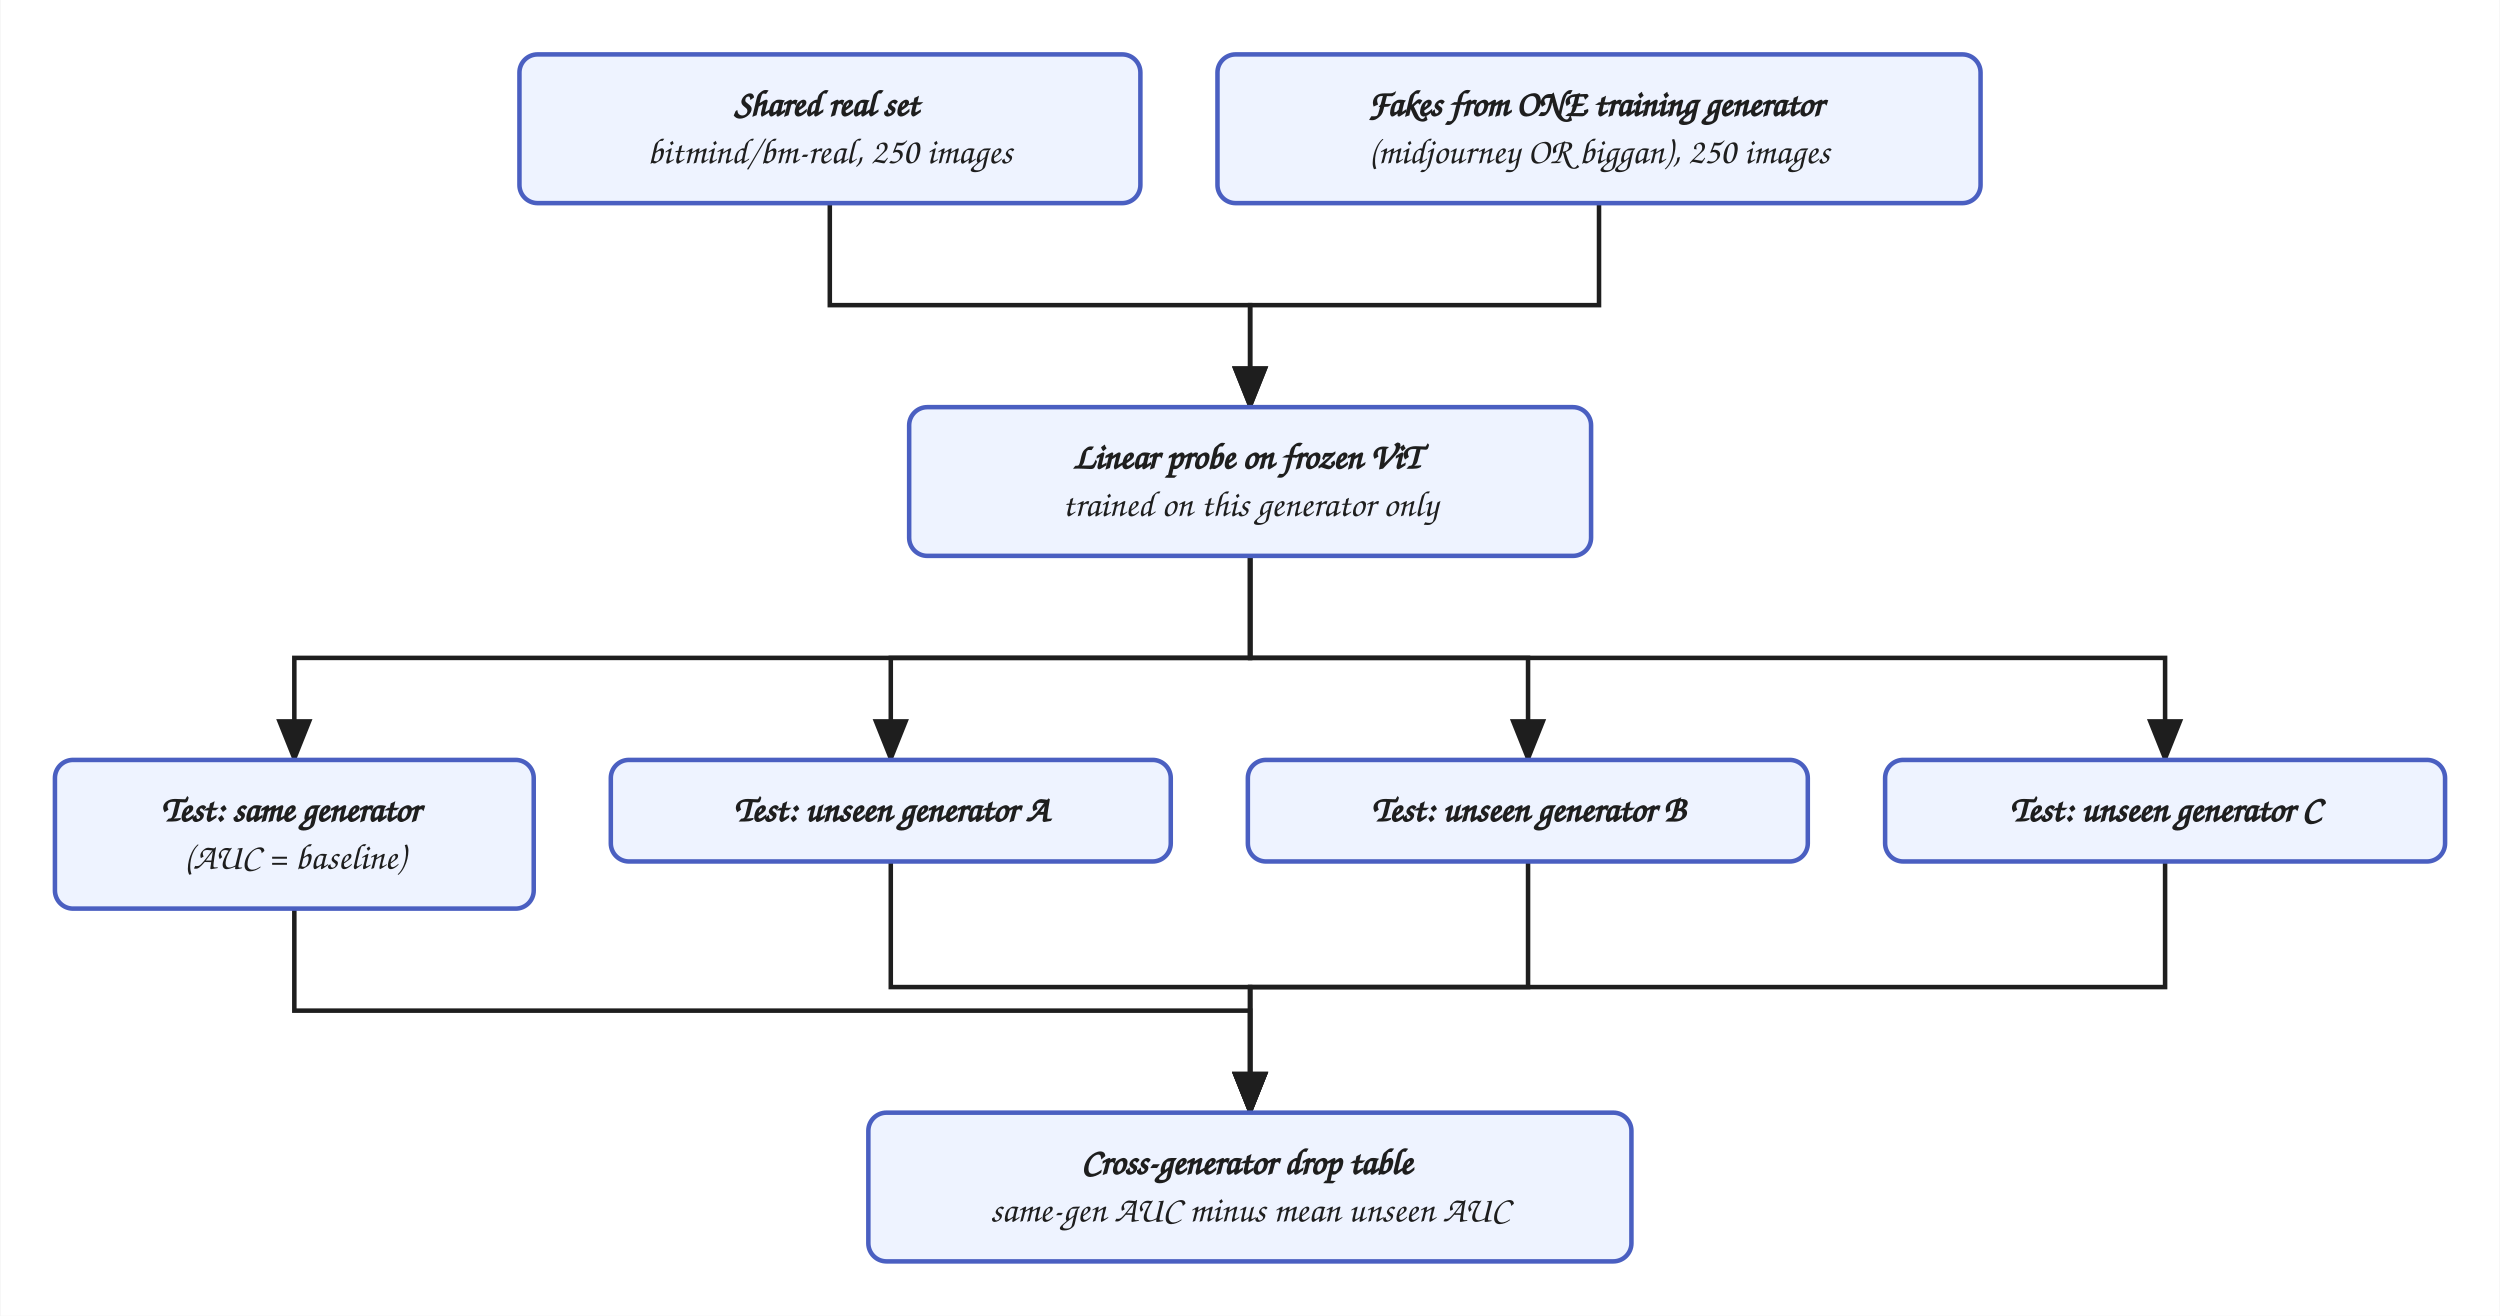
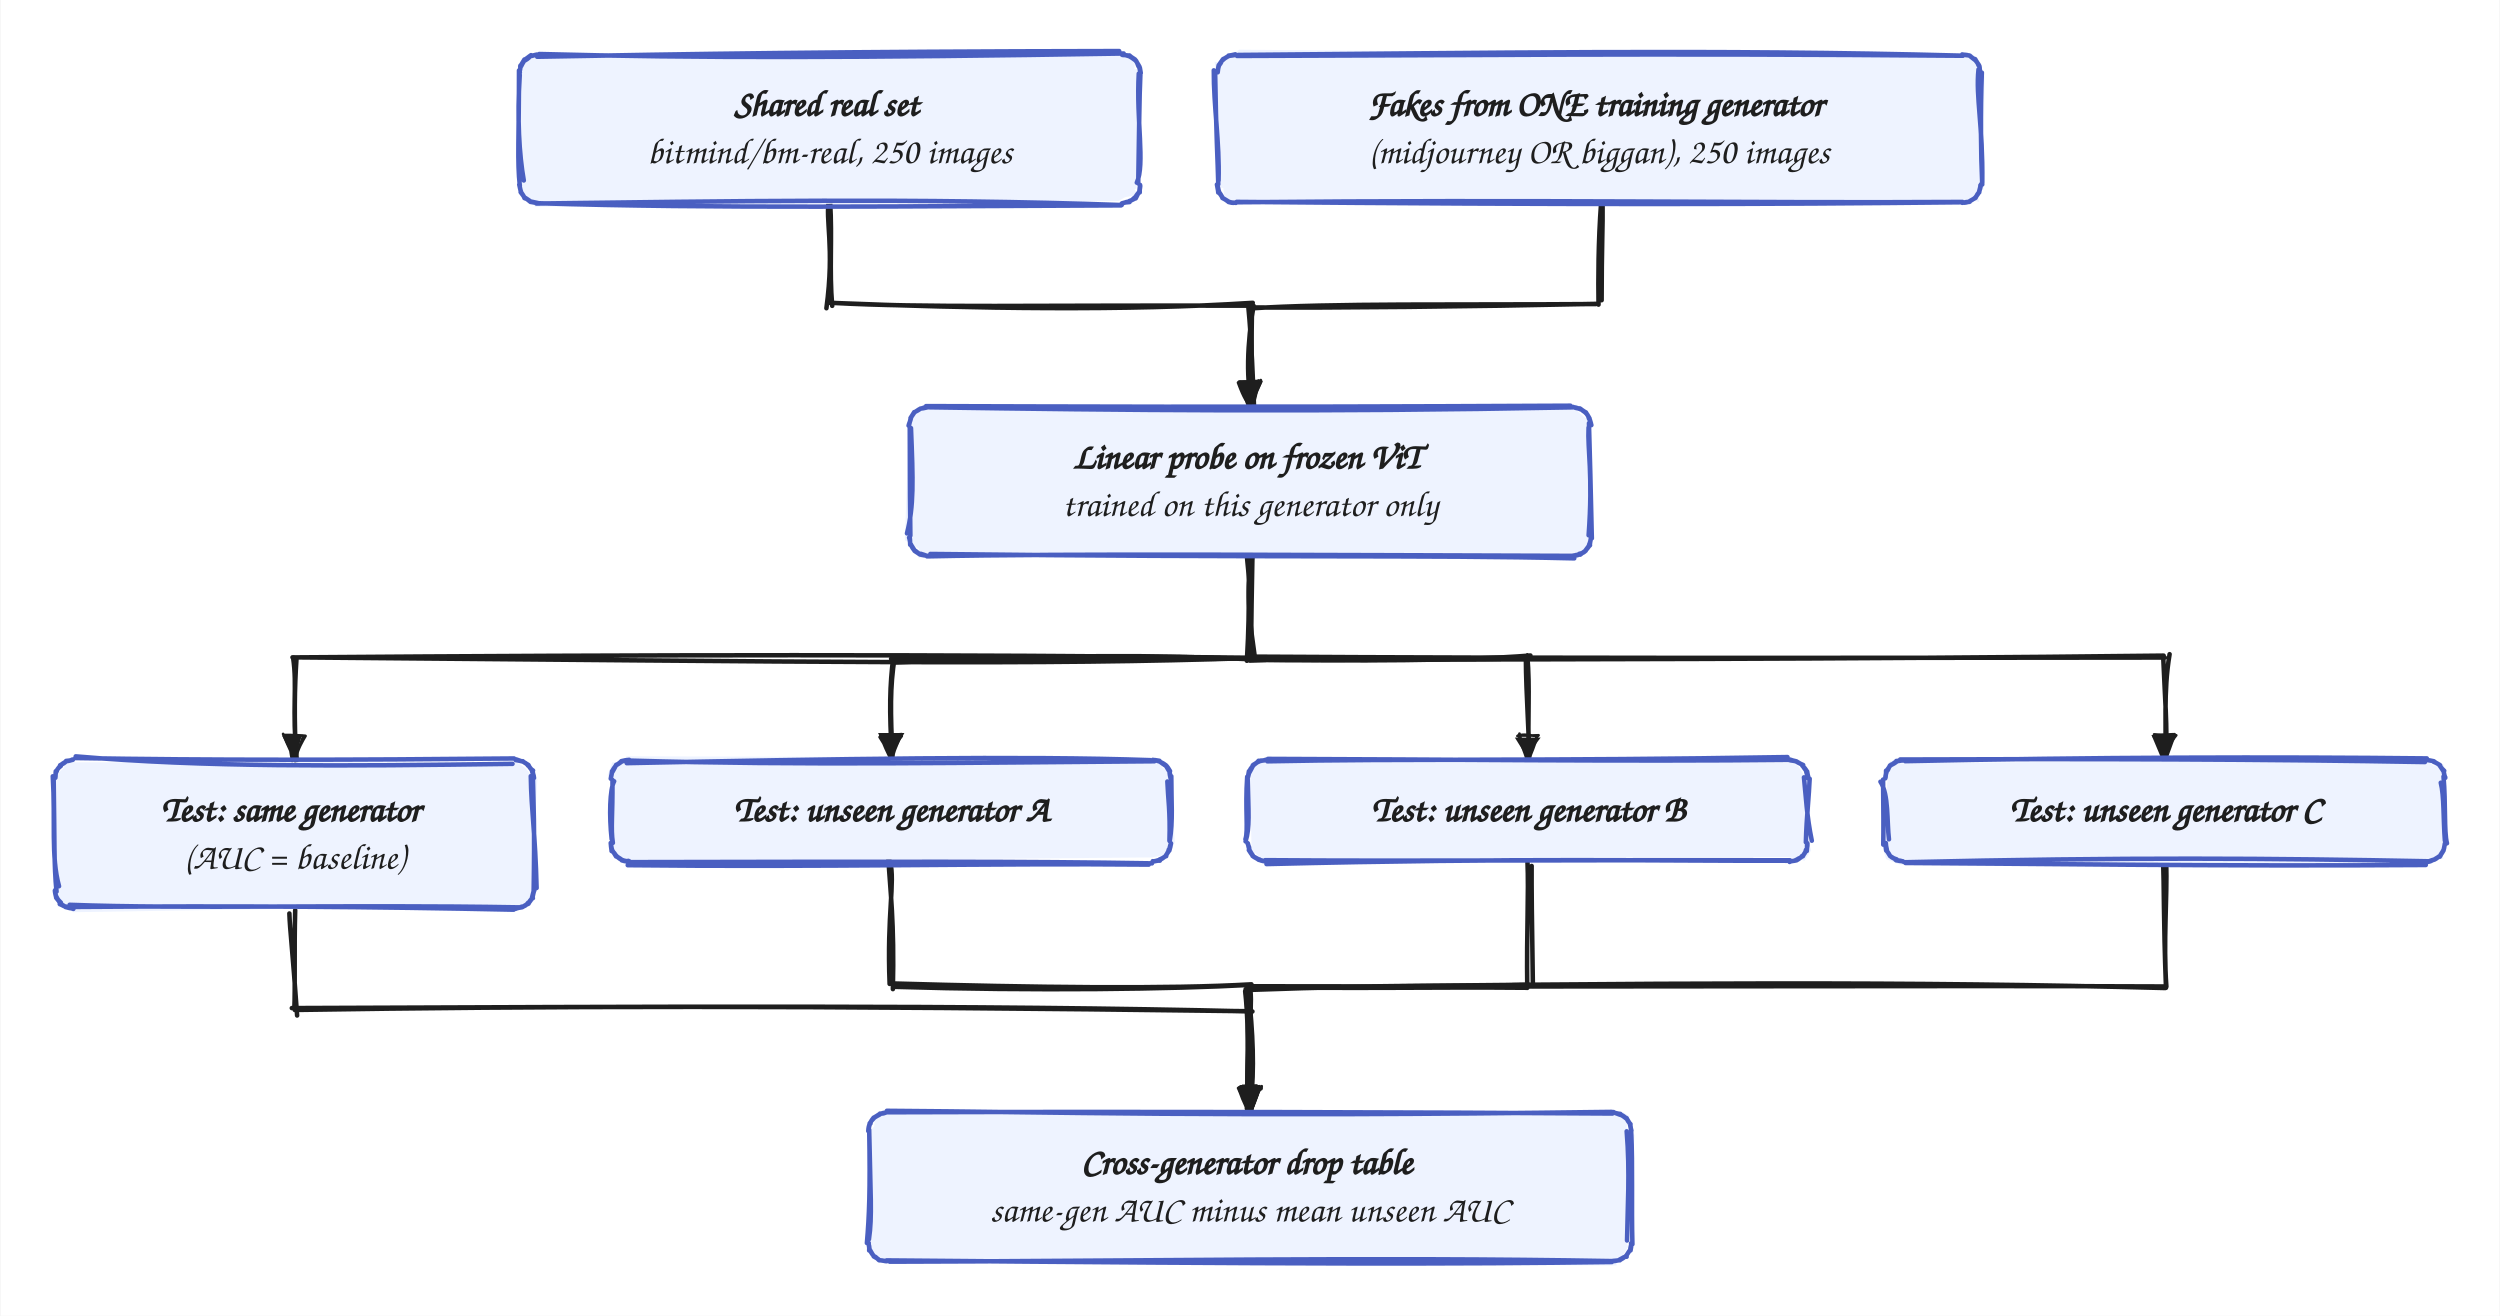
<svg xmlns="http://www.w3.org/2000/svg" viewBox="-24.0 -24.0 1102.3 580.4" width="1102" height="580" font-family="'Comic Sans MS', 'Comic Sans', cursive">
  <rect x="-24.0" y="-24.0" width="1102.3" height="580.4" fill="#ffffff" />
  <defs>
    <marker id="arrowhead" markerWidth="10" markerHeight="8" refX="9" refY="4" orient="auto">
      <polygon points="0 0, 10 4, 0 8" fill="#1e1e1e" />
    </marker>
  </defs>
-   <polyline points="341.8,65.6 341.8,110.6 527.2,110.6 527.2,155.6" fill="none" stroke="#1e1e1e" stroke-width="2" marker-end="url(#arrowhead)" />
-   <polyline points="681.1,65.6 681.1,110.6 527.2,110.6 527.2,155.6" fill="none" stroke="#1e1e1e" stroke-width="2" marker-end="url(#arrowhead)" />
-   <polyline points="527.2,221.2 527.2,266.2 105.6,266.2 105.6,311.2" fill="none" stroke="#1e1e1e" stroke-width="2" marker-end="url(#arrowhead)" />
-   <polyline points="527.2,221.2 527.2,266.2 368.7,266.2 368.7,311.2" fill="none" stroke="#1e1e1e" stroke-width="2" marker-end="url(#arrowhead)" />
-   <polyline points="527.2,221.2 527.2,266.2 649.8,266.2 649.8,311.2" fill="none" stroke="#1e1e1e" stroke-width="2" marker-end="url(#arrowhead)" />
-   <polyline points="527.2,221.2 527.2,266.2 930.8,266.2 930.8,311.2" fill="none" stroke="#1e1e1e" stroke-width="2" marker-end="url(#arrowhead)" />
-   <polyline points="105.6,376.8 105.6,421.8 527.2,421.8 527.2,466.8" fill="none" stroke="#1e1e1e" stroke-width="2" marker-end="url(#arrowhead)" />
-   <polyline points="368.7,356.0 368.7,411.4 527.2,411.4 527.2,466.8" fill="none" stroke="#1e1e1e" stroke-width="2" marker-end="url(#arrowhead)" />
-   <polyline points="649.8,356.0 649.8,411.4 527.2,411.4 527.2,466.8" fill="none" stroke="#1e1e1e" stroke-width="2" marker-end="url(#arrowhead)" />
-   <polyline points="930.8,356.0 930.8,411.4 527.2,411.4 527.2,466.8" fill="none" stroke="#1e1e1e" stroke-width="2" marker-end="url(#arrowhead)" />
-   <rect x="204.9" y="0.0" width="273.9" height="65.6" rx="8" ry="8" fill="#eef3ff" stroke="#4a5fc1" stroke-width="2" />
+   <path d="M341.499 63.827 C339.631 72.769, 343.99 84.722, 340.305 111.957 M341.947 65.006 C342.942 81.09, 341.505 95.11, 342.859 110.91 M341.437 109.562 C406.612 112.193, 472.814 113.177, 528.36 109.571 M342.645 109.58 C385.341 111.909, 430.147 110.527, 526.856 110.847 M526.408 111.322 C527.82 125.693, 528.478 144.031, 529.01 157.412 M527.923 111.289 C527.014 127.527, 527.431 146.072, 528.184 154.703" fill="none" stroke="#1e1e1e" stroke-width="2" stroke-linecap="round" stroke-linejoin="round" />
+   <path d="M528.284 154.479 L522.182 143.975 L531.357 144.07" fill="#1e1e1e" stroke="none" stroke-width="0" stroke-linecap="round" stroke-linejoin="round" />
+   <path d="M526.527 156.243 C526.142 154.116, 525.108 151.803, 522.627 144.422 M527.43 155.944 C525.695 151.751, 524.253 148.049, 522.406 144.616 M522.415 144.351 C525.646 144.761, 529.62 144.05, 531.86 144.67 M522.724 144.338 C525.632 144.263, 528.179 144.85, 531.374 144.448 M530.907 143.86 C530.045 149.049, 529.217 153.786, 527.905 155.241 M532.039 144.354 C529.637 148.93, 528.585 152.295, 527.596 155.708" fill="none" stroke="#1e1e1e" stroke-width="1.2" stroke-linecap="round" stroke-linejoin="round" />
+   <path d="M682.685 65.948 C682.83 75.328, 682.26 85.317, 682.259 108.42 M682.02 65.588 C680.737 82.602, 680.724 99.49, 680.882 110.366 M679.718 110.114 C619.709 110.576, 563.212 109.645, 527.019 112.058 M680.399 110.021 C622.833 111.273, 565.35 111.842, 527.752 111.622 M528.724 110.852 C525.997 126.679, 525.084 145.232, 528.65 156.525 M528.048 110.973 C527.727 125.939, 527.889 141.72, 528.05 154.795" fill="none" stroke="#1e1e1e" stroke-width="2" stroke-linecap="round" stroke-linejoin="round" />
+   <path d="M527.862 156.801 L521.981 146.022 L530.907 146.087" fill="#1e1e1e" stroke="none" stroke-width="0" stroke-linecap="round" stroke-linejoin="round" />
+   <path d="M527.342 155.258 C525.808 153.334, 524.546 152.074, 521.873 144.795 M526.814 155.245 C525.011 151.135, 523.991 146.422, 522.805 144.381 M522.081 144.531 C524.952 144.174, 526.499 144.276, 531.422 144.044 M522.938 144.483 C525.237 144.449, 527.233 144.955, 531.667 144.701 M531.908 143.657 C529.928 147.009, 529.18 149.374, 527.749 154.857 M532.093 144.218 C530.679 147.708, 528.783 151.236, 527.538 155.747" fill="none" stroke="#1e1e1e" stroke-width="1.2" stroke-linecap="round" stroke-linejoin="round" />
+   <path d="M526.271 219.268 C528.428 229.088, 527.33 237.111, 526.613 264.883 M526.693 221.77 C527.533 230.714, 526.743 241.47, 527.905 265.422 M528.261 266.234 C434.514 269.47, 341.614 267.959, 104.793 265.959 M527.176 266.127 C395.272 264.594, 263.506 264.765, 105.2 265.986 M105.041 265.982 C106.975 278.665, 104.49 288.433, 106.691 311.237 M106.572 266.257 C105.652 279.952, 105.558 292.967, 106.316 310.487" fill="none" stroke="#1e1e1e" stroke-width="2" stroke-linecap="round" stroke-linejoin="round" />
+   <path d="M105.84 311.523 L100.181 300.469 L108.857 300.504" fill="#1e1e1e" stroke="none" stroke-width="0" stroke-linecap="round" stroke-linejoin="round" />
+   <path d="M104.655 311.774 C103.874 308.081, 104.285 305.971, 101.42 300.768 M105.548 311.097 C104.576 308.247, 102.978 305.674, 100.653 299.746 M101.587 300.311 C103.018 300.627, 105.378 300.102, 109.383 300.458 M100.832 300.227 C104.323 300.091, 108.286 300.516, 110.36 300.555 M109.408 300.955 C109.036 302.77, 107.469 304.963, 105.994 311.975 M110.547 300.632 C109.17 303.038, 107.381 305.777, 105.88 311.387" fill="none" stroke="#1e1e1e" stroke-width="1.2" stroke-linecap="round" stroke-linejoin="round" />
+   <path d="M528.157 221.389 C526.739 231.647, 525.112 237.706, 529.267 265.746 M527.466 220.152 C527.216 232.226, 527.85 245.851, 526.628 267.078 M528.18 266.816 C485.076 264.93, 446.053 264.566, 370.238 268.233 M527.809 266.505 C488.304 266.771, 447.031 266.846, 368.842 266.572 M370.457 265.513 C368.252 279.651, 368.597 289.633, 369.431 310.349 M369.796 265.941 C368.277 278.364, 367.927 288.615, 369.282 310.579" fill="none" stroke="#1e1e1e" stroke-width="2" stroke-linecap="round" stroke-linejoin="round" />
+   <path d="M368.518 310.646 L363.081 299.316 L374.706 299.322" fill="#1e1e1e" stroke="none" stroke-width="0" stroke-linecap="round" stroke-linejoin="round" />
+   <path d="M368.57 310.789 C368.718 309.202, 366.998 306.242, 363.765 301.141 M368.982 311.348 C366.991 307.632, 365.816 304.997, 364.152 300.462 M364.354 300.492 C367.225 300.04, 368.957 300.327, 373.484 299.832 M364.147 300.372 C367.028 300.133, 369.72 300.476, 373.033 300.088 M373.509 300.752 C371.119 302.93, 370.634 306.853, 368.938 311.591 M372.75 300.495 C372.538 302.767, 370.854 304.718, 368.922 311.427" fill="none" stroke="#1e1e1e" stroke-width="1.2" stroke-linecap="round" stroke-linejoin="round" />
+   <path d="M525.643 219.11 C526.237 229.807, 528.481 238.3, 527.521 266.609 M528.239 220.734 C527.912 235.938, 527.768 248.031, 527.552 266.535 M527.16 267.367 C563.534 265.545, 597.673 267.665, 649.997 266.321 M526.264 266.946 C573.668 267.642, 621.678 267.469, 650.837 265.147 M649.473 265.043 C650.741 280.636, 649.515 290.834, 650.171 309.461 M648.821 265.625 C648.902 283.577, 650.497 302.262, 650.247 310.671" fill="none" stroke="#1e1e1e" stroke-width="2" stroke-linecap="round" stroke-linejoin="round" />
+   <path d="M649.195 309.768 L643.98 301.363 L655.356 301.339" fill="#1e1e1e" stroke="none" stroke-width="0" stroke-linecap="round" stroke-linejoin="round" />
+   <path d="M650.485 311.706 C649.484 308.421, 647.536 306.513, 646.012 299.613 M649.465 311.6 C648.357 307.895, 646.654 304.249, 645.651 300.227 M645.12 300.672 C647.991 299.453, 650.536 300.553, 654.145 300.647 M645.461 300.516 C647.734 300.318, 649.873 300.581, 654.426 300.342 M653.708 300.549 C653.104 303.091, 651.798 306.841, 649.883 311.208 M653.904 300.358 C652.829 304.696, 651.303 308.059, 649.964 311.467" fill="none" stroke="#1e1e1e" stroke-width="1.2" stroke-linecap="round" stroke-linejoin="round" />
+   <path d="M527.529 221.23 C525.736 232.366, 527.451 238.895, 525.775 267.473 M526.811 221.316 C526.408 237.449, 527.687 252.411, 526.275 265.991 M526.606 267.163 C657.781 266.746, 789.096 266.86, 930.159 265.195 M527.042 265.633 C657.546 266.438, 788.487 266.202, 930.65 266.044 M932.789 264.574 C929.918 281.622, 931.521 296.435, 930.811 312.974 M929.945 265.308 C930.615 281.989, 931.954 297.909, 931.113 310.763" fill="none" stroke="#1e1e1e" stroke-width="2" stroke-linecap="round" stroke-linejoin="round" />
+   <path d="M929.773 312.09 L924.78 300.21 L935.906 300.156" fill="#1e1e1e" stroke="none" stroke-width="0" stroke-linecap="round" stroke-linejoin="round" />
+   <path d="M930.399 310.72 C930.15 309.541, 929.875 306.784, 926.258 299.986 M930.799 310.901 C929.447 307.279, 927.216 302.622, 926.1 299.992 M925.787 300.853 C930.097 300.45, 932.016 300.923, 934.706 300.021 M925.955 299.941 C930.139 300.36, 933.527 299.822, 934.999 299.876 M935.709 300.346 C933.087 303.251, 932.863 306.83, 930.727 310.824 M934.958 300.222 C933.921 303.474, 932.501 307, 930.906 311.506" fill="none" stroke="#1e1e1e" stroke-width="1.2" stroke-linecap="round" stroke-linejoin="round" />
+   <path d="M103.415 378.951 C103.634 386.125, 104.821 395.089, 106.829 423.936 M105.984 377.499 C105.503 394.561, 106.006 412.391, 105.598 421.047 M104.497 420.67 C258.114 420.06, 408.511 419.151, 528.216 422.169 M105.798 421.497 C215.416 419.773, 325.539 419.418, 527.533 422.063 M527.105 419.704 C528.895 438.208, 528.928 453.235, 526.851 467.686 M526.47 422.792 C526.54 436.002, 527.624 449.157, 527.379 466.455" fill="none" stroke="#1e1e1e" stroke-width="2" stroke-linecap="round" stroke-linejoin="round" />
+   <path d="M525.751 466.813 L524.18 454.657 L531.855 454.573" fill="#1e1e1e" stroke="none" stroke-width="0" stroke-linecap="round" stroke-linejoin="round" />
+   <path d="M527.614 467.237 C526.216 464.36, 525.712 462.655, 521.903 455.959 M527.533 466.752 C526.062 464.463, 525.154 461.945, 522.899 455.357 M523.293 455.193 C526.163 455.463, 528.895 455.309, 532.107 456.435 M522.57 455.686 C525.424 456.146, 528.26 455.527, 531.692 455.729 M531.209 455.744 C530.196 459.012, 529.152 464.32, 526.972 466.04 M531.411 455.685 C530.412 458.803, 529.099 461.542, 527.248 467.146" fill="none" stroke="#1e1e1e" stroke-width="1.2" stroke-linecap="round" stroke-linejoin="round" />
+   <path d="M368.401 355.871 C370.686 365.57, 366.944 379.054, 368.183 409.999 M367.657 355.081 C368.421 368.708, 370.347 382.841, 369.621 412.303 M370.003 409.821 C430.552 411.559, 491.92 412.329, 527.775 410.183 M369.729 411.271 C432.294 413.202, 493.787 412.285, 526.522 410.471 M525.021 413.235 C527.178 432.815, 525.64 452.078, 526.492 466.798 M526.594 412.076 C528.261 424.456, 526.889 439.688, 527.244 466.547" fill="none" stroke="#1e1e1e" stroke-width="2" stroke-linecap="round" stroke-linejoin="round" />
+   <path d="M528.529 465.935 L523.979 456.704 L531.405 456.591" fill="#1e1e1e" stroke="none" stroke-width="0" stroke-linecap="round" stroke-linejoin="round" />
+   <path d="M526.527 466.252 C525.882 465.408, 525.149 462.854, 523.05 456.332 M526.916 467.004 C526.328 463.775, 524.892 461.197, 522.347 456.073 M522.96 455.373 C524.03 456.316, 527.214 455.535, 531.669 455.809 M522.784 455.83 C525.03 455.468, 527.314 455.487, 531.985 455.983 M532.21 455.541 C530.079 458.874, 529.115 459.908, 526.816 467.558 M531.465 455.548 C530.68 458.461, 529.472 460.411, 527.19 467.186" fill="none" stroke="#1e1e1e" stroke-width="1.2" stroke-linecap="round" stroke-linejoin="round" />
+   <path d="M651.387 357.992 C651.331 368.13, 651.46 379.649, 651.937 410.862 M649.53 355.663 C650.154 370.664, 649.103 385.909, 649.444 411.759 M650.083 410.372 C623.189 411.307, 595.199 410.161, 526.434 412.67 M649.284 411.713 C607.846 411.285, 567.712 412.321, 527.417 411.246 M527.337 412.765 C528.364 423.047, 525.255 436.171, 526.132 465.91 M526.719 411.76 C527.721 422.368, 526.094 434.334, 527.11 466.639" fill="none" stroke="#1e1e1e" stroke-width="2" stroke-linecap="round" stroke-linejoin="round" />
+   <path d="M528.107 468.258 L523.779 455.551 L530.955 455.408" fill="#1e1e1e" stroke="none" stroke-width="0" stroke-linecap="round" stroke-linejoin="round" />
+   <path d="M527.343 467.168 C525.548 464.627, 524.587 463.125, 522.296 456.705 M527.25 467.255 C525.643 463.16, 524.63 460.521, 522.746 455.838 M522.626 455.554 C525.136 455.729, 527.693 455.76, 531.23 455.183 M522.998 455.975 C524.635 455.51, 526.367 455.448, 531.558 455.517 M531.309 455.338 C530.963 459.034, 529.179 461.798, 526.661 467.174 M531.519 455.412 C529.871 460.39, 527.87 463.752, 527.132 467.226" fill="none" stroke="#1e1e1e" stroke-width="1.2" stroke-linecap="round" stroke-linejoin="round" />
+   <path d="M929.873 355.712 C930.414 366.289, 930.014 380.243, 931.191 411.725 M931.303 356.245 C931.787 372.62, 929.959 391.178, 931.367 411.216 M930.388 411.133 C823.533 410.638, 717.457 411.388, 526.019 411.04 M930.878 411.823 C821.274 408.924, 712.499 409.366, 526.59 411.748 M525.254 412.295 C526.613 424.359, 526.333 438.024, 525.772 465.023 M526.843 411.444 C527.181 431.359, 527.498 451.139, 526.976 466.731" fill="none" stroke="#1e1e1e" stroke-width="2" stroke-linecap="round" stroke-linejoin="round" />
+   <path d="M527.685 467.38 L523.579 454.398 L530.504 454.225" fill="#1e1e1e" stroke="none" stroke-width="0" stroke-linecap="round" stroke-linejoin="round" />
+   <path d="M526.256 466.183 C527.291 463.846, 526.102 461.494, 523.443 455.176 M527.584 466.556 C525.733 463.423, 524.192 458.821, 523.145 455.603 M522.292 455.734 C524.802 455.286, 528.172 456.13, 532.231 455.997 M522.493 456.119 C526.041 455.695, 529.02 455.553, 531.851 455.77 M532.31 455.135 C529.77 459.195, 529.068 461.787, 526.505 466.791 M531.573 456.226 C529.963 459.168, 529.019 462.693, 527.074 467.266" fill="none" stroke="#1e1e1e" stroke-width="1.2" stroke-linecap="round" stroke-linejoin="round" />
+   <path d="M471.526 -1.23 L473.072 2.135 L476.528 1.241 L476.167 6.595 L478.484 6.243 L477.119 59.098 L476.241 59.44 L477.414 61.95 L471.979 63.007 L469.27 64.62 L211.799 67.201 L210.34 64.588 L206.911 61.377 L205.665 62.138 L204.862 58.696 L204.101 9.251 L205.088 3.527 L206.911 1.793 L208.419 0.006 L212.548 0.539" fill="#eef3ff" stroke="none" stroke-width="0" stroke-linecap="round" stroke-linejoin="round" />
+   <path d="M470.943 0.273 C471.35 0.399, 471.826 -0.004, 473.66 0.786 M470.662 0.123 C471.863 0.305, 472.912 0.467, 473.756 0.5 M473.6 0.62 C474.941 1.389, 475.554 1.823, 476.599 2.618 M473.98 0.459 C474.418 0.932, 475.092 1.372, 476.428 2.223 M476.512 2.407 C477.222 2.885, 477.433 4.069, 477.925 5.197 M476.422 2.303 C477.08 3.244, 477.626 3.953, 478.138 4.942 M478.114 4.975 C478.537 5.375, 478.687 6.205, 478.967 8.208 M478.053 5.067 C478.351 5.795, 478.623 6.634, 478.782 7.928 M478.09 8.466 C476.917 28.868, 480.917 48.569, 477.219 56.564 M478.794 9.022 C478.306 19.672, 478.291 31.382, 477.845 56.926 M478.645 57.547 C478.95 58.313, 478.367 59.232, 478.518 60.879 M478.655 57.696 C478.523 58.794, 478.406 59.939, 478.319 60.515 M478.115 60.797 C477.761 61.299, 477.507 62.102, 476.736 63.503 M478.225 60.684 C477.465 61.654, 476.756 62.494, 476.555 63.176 M476.548 63.51 C475.749 63.876, 474.988 64.365, 473.904 64.678 M476.309 63.116 C475.587 63.779, 474.919 64.537, 473.789 64.827 M473.602 65.117 C473.109 64.814, 472.527 65.171, 470.525 65.83 M474.023 65.13 C472.804 65.246, 472.086 65.244, 470.688 65.684 M470.265 66.6 C378.752 66.898, 290.139 68.104, 212.902 65.633 M470.564 66.443 C382.018 63.309, 293.535 64.771, 212.398 65.784 M213.091 65.561 C212.119 65.444, 210.786 64.973, 209.58 64.883 M212.738 65.695 C211.558 65.257, 210.463 65.256, 209.919 65.037 M209.601 64.698 C209.193 64.46, 208.144 63.745, 207.436 63.244 M209.794 65.084 C208.857 64.309, 208.203 63.749, 207.181 63.193 M207.364 63.509 C206.587 62.361, 206.383 61.699, 205.482 60.688 M207.095 63.368 C206.967 62.656, 206.297 61.978, 205.425 60.76 M205.662 60.743 C205.214 59.536, 205.09 58.61, 204.814 57.39 M205.507 60.682 C205.345 59.481, 205.051 58.586, 204.842 57.583 M206.818 55.604 C204.786 44.125, 203.836 28.231, 205.042 9.043 M205.067 57.988 C203.86 46.979, 204.698 37.27, 204.694 7.091 M205.079 8.023 C204.843 7.255, 205.497 5.796, 205.239 5.212 M204.817 7.975 C205.071 7.266, 205.359 6.402, 205.351 4.887 M205.654 5.213 C205.939 4.47, 206.448 3.755, 207.348 2.211 M205.389 5.062 C205.822 4.269, 206.17 3.805, 207.089 2.248 M207.464 2.591 C208.598 1.951, 209.451 1.203, 210.003 0.325 M207.14 2.305 C207.903 1.982, 208.865 1.179, 209.751 0.518 M209.529 0.732 C210.656 0.811, 211.39 0.229, 212.643 0.061 M209.772 0.741 C210.727 0.374, 211.376 0.414, 213.062 0.142 M212.715 1.037 C279.702 -0.211, 343.889 -1.269, 469.439 -1.478 M213.623 -0.175 C283.484 1.662, 353.232 1.542, 471.429 -0.4" fill="none" stroke="#4a5fc1" stroke-width="2" stroke-linecap="round" stroke-linejoin="round" />
+   <path d="M840.644 0.947 L845.153 -0.6 L846.726 0.689 L848.623 6.591 L851.129 9.746 L850.698 59.618 L847.647 60.533 L848.845 65.141 L844.401 64.058 L843.305 64.42 L522.822 65.797 L517.597 65.652 L515.946 64.004 L515.369 58.878 L513.934 58.722 L512.327 8.964 L511.532 3.288 L515.525 3.696 L517.97 1.383 L522.353 -2.099" fill="#eef3ff" stroke="none" stroke-width="0" stroke-linecap="round" stroke-linejoin="round" />
+   <path d="M841.356 0.103 C842.226 0.231, 842.663 0.01, 844.457 0.523 M841.32 0.003 C842.441 0.302, 843.825 0.384, 844.425 0.46 M844.78 0.661 C845.447 1.31, 846.218 1.96, 847.099 2.148 M844.465 0.492 C845.062 1.064, 845.753 1.441, 846.931 2.445 M846.957 2.044 C847.674 3.222, 848.123 3.702, 848.498 4.803 M847.032 2.443 C847.433 3.073, 848.082 3.675, 848.728 4.785 M848.923 5.257 C849.062 5.714, 848.981 7.089, 849.336 7.683 M848.852 5.067 C848.956 5.739, 848.961 6.099, 849.29 7.927 M848.491 6.632 C847.226 18.811, 850.489 31.228, 850.168 56.538 M849.98 8.041 C849.305 25.563, 849.499 43.732, 850.143 57.384 M849.618 57.276 C849.352 59.006, 848.847 60.139, 848.823 60.769 M849.318 57.75 C849.398 58.299, 849.099 59.111, 848.722 60.657 M848.82 60.86 C848.227 61.12, 847.752 62.159, 847.182 63.284 M848.805 60.691 C848.386 61.42, 847.874 62.17, 847.037 63.202 M847.075 63.329 C846.197 63.87, 845.775 64.041, 844.649 64.694 M846.98 63.215 C846.447 63.736, 845.874 64.04, 844.335 64.945 M844.628 64.984 C843.341 65.107, 842.551 65.648, 841.699 65.3 M844.298 65.081 C843.331 65.01, 842.53 65.26, 841.327 65.468 M841.432 65.07 C747.635 65.669, 655.207 63.915, 521.426 65.225 M841.553 65.22 C755.927 66.149, 670.759 66.404, 521.271 65.046 M520.706 65.334 C519.505 65.699, 518.558 65.329, 517.688 65.103 M520.961 65.484 C519.661 65.461, 518.496 65.261, 517.865 64.998 M517.786 65.13 C517.116 64.595, 516.193 63.91, 514.979 63.355 M517.719 64.906 C516.939 64.524, 515.988 63.791, 515.189 63.366 M514.891 63.115 C514.672 62.468, 514.219 61.997, 513.483 60.926 M515.11 63.291 C514.618 62.436, 514.03 61.318, 513.438 60.664 M513.129 60.937 C513.085 59.681, 512.842 59.386, 512.563 57.402 M513.493 60.534 C513.194 59.825, 513.149 58.89, 512.754 57.718 M513.282 55.64 C513.796 38.901, 511.052 22.61, 511.175 7.039 M513.152 57.317 C512.918 46.782, 512.206 35.981, 511.778 8.055 M512.765 7.758 C513.134 6.481, 513.115 5.426, 513.369 4.698 M512.909 7.892 C512.952 6.932, 513.205 5.62, 513.516 4.907 M513.58 4.688 C514.213 4.158, 514.653 2.87, 514.87 2.578 M513.344 4.928 C513.744 4.3, 514.233 3.381, 515.174 2.218 M515.271 2.072 C515.869 1.81, 516.667 1.41, 517.432 0.861 M515.229 2.442 C515.981 1.713, 516.831 1.131, 517.717 0.764 M517.593 0.686 C519.067 0.591, 519.707 0.366, 520.964 0.201 M517.689 0.533 C518.568 0.468, 519.475 0.237, 520.659 -0.033 M521.947 0.237 C628.024 -0.613, 734.286 -2.323, 840.291 0.526 M521.441 0.684 C612.727 0.468, 704.356 -0.616, 841.603 0.597" fill="none" stroke="#4a5fc1" stroke-width="2" stroke-linecap="round" stroke-linejoin="round" />
+   <path d="M671.563 154.525 L670.634 156.466 L674.524 159.938 L678.679 162.187 L677.174 164.649 L677.676 211.538 L676.653 217.225 L673.675 219.733 L674.422 220.709 L670.74 219.819 L385.746 219.992 L380.953 222.316 L381.081 218.03 L376.972 215.418 L374.906 214.349 L376.653 164.277 L378.276 158.649 L380.24 156.999 L383.62 154.161 L384.057 155.063" fill="#eef3ff" stroke="none" stroke-width="0" stroke-linecap="round" stroke-linejoin="round" />
+   <path d="M669.368 155.533 C670.047 155.714, 671.099 155.674, 672.855 156.515 M669.578 155.482 C670.324 155.778, 670.775 155.984, 672.693 156.347 M672.904 156.302 C673.552 156.787, 674.483 157.653, 675.199 157.933 M672.549 156.125 C673.633 156.797, 674.341 157.438, 675.362 157.939 M675.002 157.937 C675.77 158.504, 676.456 159.59, 676.671 160.665 M675.241 157.855 C675.758 158.474, 676.182 159.297, 676.918 160.556 M676.677 160.483 C677.187 161.662, 677.53 162.928, 677.305 163.413 M676.924 160.667 C677.282 161.568, 677.47 162.716, 677.726 163.525 M676.493 164.599 C675.968 174.274, 678.494 185.127, 676.517 212.112 M676.667 162.661 C677.07 177.134, 677.474 191.843, 677.941 213.442 M677.535 213.261 C677.476 214.031, 677.17 215.421, 676.728 216.259 M677.581 213.076 C677.474 214.017, 677.199 214.78, 677.053 216.4 M677.126 216.524 C676.294 217.226, 676.252 217.845, 675.229 218.665 M676.985 216.298 C676.276 217.276, 675.615 218.128, 675.119 218.827 M675.202 218.748 C674.93 219.42, 674.191 219.93, 672.339 220.311 M675.251 218.913 C674.389 219.356, 673.391 220.207, 672.809 220.662 M672.599 220.451 C671.819 221, 670.819 221.07, 669.817 221.024 M672.501 220.631 C671.447 220.702, 670.563 220.876, 669.565 221.179 M670.175 222.292 C604.493 220.684, 535.859 222.108, 386.156 220.355 M670.156 221.173 C558.789 220.87, 446.764 220.044, 384.703 221.417 M385.076 221.362 C383.647 220.848, 383.085 220.577, 381.896 220.268 M384.955 221.201 C383.864 220.988, 382.629 220.917, 381.583 220.559 M381.415 220.507 C381.138 220.33, 380.342 219.674, 379.279 219.067 M381.745 220.655 C380.763 220.012, 379.843 219.105, 379.296 218.811 M379.173 218.977 C378.815 218.205, 378.112 217.923, 377.584 216.108 M379.224 218.814 C378.716 218.008, 378.228 217.296, 377.55 216.168 M377.351 216.076 C377.055 215.425, 377.35 215.106, 377.067 213.014 M377.251 216.313 C377.297 215.147, 377.051 213.888, 376.766 213.126 M375.845 211.275 C378.906 199.197, 378.569 188.228, 377.609 164.835 M377.337 212.247 C377.244 202.184, 377.081 192.393, 377.063 164.619 M376.55 163.749 C376.798 162.575, 377.297 161.88, 377.599 160.44 M376.773 163.736 C376.811 162.8, 377.236 161.98, 377.453 160.527 M377.606 160.418 C377.584 159.965, 378.265 159.278, 379.146 157.89 M377.399 160.394 C377.811 159.631, 378.44 158.914, 379.032 157.789 M379.177 157.808 C379.759 157.622, 381.02 156.567, 381.617 156.341 M379.09 157.852 C380.158 157.372, 381.224 156.683, 381.783 156.283 M381.757 156.241 C382.966 156.093, 383.556 155.691, 384.73 155.285 M381.707 156.253 C382.509 156.214, 383.346 156.039, 384.684 155.72 M384.277 155.135 C447.917 155.281, 508.231 155.753, 668.479 154.951 M385.508 155.657 C470.236 156.949, 555.813 157.896, 669.447 155.681" fill="none" stroke="#4a5fc1" stroke-width="2" stroke-linecap="round" stroke-linejoin="round" />
+   <path d="M203.681 312.302 L205.715 313.531 L207.723 314.986 L209.934 317.784 L212.818 319.552 L210.055 367.658 L211.059 373.917 L208.106 374.324 L205.644 377.359 L203.575 375.218 L7.869 378.388 L3.51 374.78 L1.216 376.257 L1.976 371.958 L-0.722 369.976 L0.179 319.59 L0.02 318.21 L4.155 314.502 L4.271 311.138 L9.162 312.225" fill="#eef3ff" stroke="none" stroke-width="0" stroke-linecap="round" stroke-linejoin="round" />
+   <path d="M203.437 310.964 C203.923 311.146, 204.281 311.288, 205.997 311.851 M203.235 311.289 C203.901 311.375, 204.688 311.501, 206.362 311.907 M206.428 311.943 C207.029 312.308, 208.118 312.734, 208.699 313.718 M206.362 311.758 C206.786 312.226, 207.321 312.456, 208.864 313.433 M209.102 313.829 C209.222 314.441, 210.147 315.479, 210.9 315.871 M208.85 313.596 C209.154 314.231, 209.681 314.619, 210.508 315.999 M210.487 316.365 C210.589 316.988, 211.235 317.532, 211.33 319.143 M210.724 316.267 C210.887 317.122, 211.136 318.119, 211.235 319.123 M209.895 318.365 C210.11 333.937, 211.899 343.226, 212.467 367.685 M210.853 319.381 C211.068 330.805, 211.682 339.954, 211.14 369.5 M211.508 368.59 C211.05 369.701, 210.945 370.692, 210.689 371.749 M211.244 368.73 C210.951 369.724, 210.699 370.767, 210.456 371.814 M210.832 372.188 C209.761 372.676, 209.496 373.532, 208.675 374.701 M210.565 371.905 C210.197 372.642, 209.733 373.404, 208.929 374.452 M208.73 374.167 C207.888 375.36, 206.968 375.9, 206.084 375.927 M208.922 374.612 C208.22 374.913, 207.317 375.309, 206.355 376.052 M205.971 375.918 C205.664 376.064, 205.067 376.197, 203.335 376.749 M206.104 376.182 C204.974 376.394, 204.007 376.492, 203.204 376.89 M204.67 376.238 C129.052 374.94, 56.294 377.005, 6.48 375.109 M202.347 377.272 C141.048 375.944, 79.46 375.499, 7.071 376.064 M7.991 376.735 C6.989 376.703, 6.157 376.533, 4.649 376.088 M8.15 376.918 C6.938 376.465, 5.962 376.521, 4.828 376.12 M4.9 375.883 C4.361 376.065, 3.69 375.439, 2.123 374.779 M4.97 376.077 C4.336 375.89, 3.966 375.484, 2.276 374.584 M2.655 374.183 C1.854 373.392, 1.21 372.782, 0.885 371.946 M2.211 374.337 C2.014 373.878, 1.627 373.245, 0.535 371.999 M0.774 371.871 C0.104 370.547, 0.159 369.592, 0.117 368.625 M0.537 371.764 C0.394 371.091, 0.069 370.12, -0.022 368.861 M1.809 366.911 C-1.818 353.772, 0.253 338.207, -0.957 318.431 M0.722 369.276 C-0.497 357.587, -0.111 346.704, -0.553 319.082 M0.192 319.084 C0.389 318.057, 0.215 317.11, 0.373 316.181 M-0.163 319.252 C0.319 318.065, 0.382 316.798, 0.59 316.147 M0.831 316.149 C0.811 315.773, 1.077 315.031, 2.623 313.858 M0.654 316.187 C1.077 315.262, 1.847 314.419, 2.418 313.687 M2.283 313.543 C3.015 313.125, 3.564 313.073, 5.001 311.821 M2.479 313.59 C2.988 313.05, 3.751 312.6, 5.049 311.802 M5.121 311.796 C5.409 311.646, 6.605 311.724, 7.695 311.025 M4.924 311.646 C5.988 311.58, 6.755 311.462, 7.908 311.145 M9.182 309.635 C65.834 314.493, 126.052 313.983, 201.831 312.937 M8.949 310.372 C68.908 311.405, 130.614 311.252, 202.506 310.558" fill="none" stroke="#4a5fc1" stroke-width="2" stroke-linecap="round" stroke-linejoin="round" />
+   <path d="M483.2 310.279 L488.195 310.796 L488.321 314.434 L492.79 317.78 L491.663 318.855 L494.033 347.378 L492.866 350.01 L489.936 352.516 L488.466 353.41 L483.809 354.218 L251.992 356.184 L248.067 355.044 L247.55 353.884 L244.78 352.097 L245.651 349.202 L245.704 319.303 L243.764 317.97 L245.87 312.205 L251.122 312.516 L252.066 309.587" fill="#eef3ff" stroke="none" stroke-width="0" stroke-linecap="round" stroke-linejoin="round" />
+   <path d="M484.249 311.449 C484.544 311.029, 485.518 311.352, 487.195 311.588 M484.293 311.169 C484.878 311.321, 485.673 311.367, 487.103 311.866 M487.352 311.984 C487.934 312.229, 489.182 312.87, 489.599 313.248 M487.247 311.791 C487.83 312.359, 488.709 312.853, 489.767 313.654 M489.947 313.467 C490.729 314.122, 491.237 315.112, 491.873 316.132 M489.859 313.408 C490.235 314.061, 490.537 314.67, 491.498 316.169 M491.697 315.991 C491.566 317.337, 491.981 318.426, 492.099 319.273 M491.595 316.266 C491.892 317.066, 491.874 317.912, 492.143 319.121 M490.696 320.731 C490.968 328.016, 492.021 334.156, 491.616 346.859 M492.439 318.401 C492.426 329.538, 493.25 337.989, 491.738 347.058 M492.226 348.175 C491.852 348.939, 491.824 350.143, 491.394 350.838 M492.307 347.984 C492.104 349.042, 491.876 350.364, 491.587 351.156 M491.283 350.797 C491.283 351.727, 490.141 352.818, 490.178 353.682 M491.544 351.112 C490.887 352.098, 490.274 352.962, 489.811 353.678 M489.657 353.842 C488.736 354.51, 488.155 354.733, 487.229 355.144 M489.994 353.583 C488.962 354.417, 487.962 355.032, 487.302 355.369 M487.397 355.641 C486.297 355.557, 485.491 355.875, 484.254 356.074 M487.106 355.333 C485.9 355.686, 484.851 356.036, 484.243 355.874 M482.488 357.388 C412.042 356.711, 339.061 358.622, 252.668 357.639 M483.912 356.831 C428.871 355.895, 372.294 356.065, 253.513 356.29 M252.906 355.708 C252.331 356.107, 251.884 356.037, 250.057 355.508 M253.344 355.907 C252.341 355.92, 251.295 355.777, 250.074 355.28 M250.384 355.515 C249.065 354.398, 248.001 354.109, 247.622 353.436 M250.196 355.427 C249.361 354.977, 249.021 354.725, 247.583 353.629 M247.482 353.645 C247.24 352.729, 246.346 351.653, 245.53 351.384 M247.526 353.788 C246.965 352.858, 246.332 351.785, 245.848 351.103 M245.541 351.265 C245.326 349.892, 245.263 348.912, 245.166 347.837 M245.823 351.143 C245.543 350.297, 245.467 349.614, 245.19 347.868 M245.572 346.147 C244.455 335.979, 244.733 324.047, 246.676 320.628 M246.107 347.806 C245.123 341.208, 246.059 335.954, 245.932 320.046 M245.177 319.475 C245.375 317.939, 245.84 316.74, 245.803 316.323 M245.229 319.169 C245.43 318.333, 245.664 317.23, 245.727 316.167 M246.057 316.28 C246.428 315.49, 247.281 314.174, 247.444 313.57 M245.909 316.053 C246.344 314.994, 247.253 314.024, 247.476 313.658 M247.389 313.679 C248.105 313.293, 249.118 312.587, 250.385 311.701 M247.54 313.4 C248.366 313.109, 249.017 312.552, 249.988 311.72 M249.83 311.75 C251.12 311.426, 252.222 311.206, 253.317 311.165 M250.141 311.765 C251.129 311.725, 252.153 311.336, 253.133 311.297 M252.226 312.628 C342.47 310.748, 428.233 309.356, 483.13 311.31 M254.019 311.513 C328.432 313.687, 404.86 312.368, 484.976 311.803" fill="none" stroke="#4a5fc1" stroke-width="2" stroke-linecap="round" stroke-linejoin="round" />
+   <path d="M766.918 312.456 L766.476 312.261 L768.919 313.883 L771.446 317.776 L774.708 318.158 L773.812 347.898 L774.672 351.102 L771.767 355.708 L767.088 354.461 L764.044 354.017 L536.116 354.78 L532.623 356.109 L529.685 352.311 L527.584 353.037 L527.823 349.229 L527.03 319.016 L527.508 317.731 L527.584 314.108 L529.573 313.893 L534.971 311.149" fill="#eef3ff" stroke="none" stroke-width="0" stroke-linecap="round" stroke-linejoin="round" />
+   <path d="M765.062 311.28 C765.82 311.568, 766.755 311.417, 768.393 311.98 M765.35 311.048 C766.173 311.318, 766.975 311.611, 768.172 311.826 M768.276 312.025 C769.495 312.762, 770.247 312.963, 771.155 313.433 M768.132 311.824 C769.201 312.492, 770.098 312.922, 770.998 313.548 M770.791 313.759 C771.625 314.459, 772.37 315.401, 772.846 316.394 M770.869 313.549 C771.378 314.709, 772.131 315.402, 772.488 316.012 M772.906 316.272 C773.024 317.063, 773.086 317.43, 773.524 319.403 M772.467 316.266 C772.62 317.01, 772.991 317.705, 773.051 319.119 M771.498 318.898 C772.386 327.463, 772.702 335.824, 774.965 346.833 M774.025 319.52 C773.732 327.061, 772.666 335.705, 772.336 347.516 M772.943 347.904 C772.776 349.019, 772.947 349.825, 772.755 351.384 M773.042 348.038 C773.102 348.547, 773.02 349.209, 772.718 350.971 M772.388 350.861 C772.149 352.204, 771.441 352.875, 771.024 353.462 M772.524 351.119 C772.208 351.864, 771.465 352.638, 771.02 353.703 M770.584 353.661 C770.269 354.504, 769.371 354.409, 768.374 355.16 M770.737 353.681 C770.222 354.09, 769.318 354.905, 768.248 355.487 M768.168 355.508 C766.919 355.85, 765.904 355.697, 765.172 356.199 M768.109 355.283 C767.439 355.657, 766.919 355.809, 765.281 355.985 M764.092 355.689 C708.097 355.817, 648.167 354.324, 534.425 357.149 M765.348 355.48 C681.734 355.231, 597.074 355.948, 533.833 355.423 M534.276 356.136 C532.861 355.585, 531.531 355.494, 531.265 355.073 M534.339 356.024 C533.216 355.848, 532.428 355.833, 531.12 355.241 M531.014 355.291 C530.088 354.533, 529.15 354.274, 528.266 353.547 M531.222 355.249 C530.543 354.865, 529.906 354.439, 528.691 353.802 M528.765 353.906 C527.77 352.836, 527.282 351.95, 526.631 350.966 M528.641 353.711 C528.063 352.829, 527.53 352.163, 526.961 351.007 M526.763 350.805 C526.952 350.026, 526.771 349.678, 526.015 347.849 M526.909 350.994 C526.646 350.028, 526.369 349.022, 526.201 348.003 M525.136 346.183 C526.445 342.257, 524.929 333.031, 525.91 318.624 M525.193 347.135 C527.112 341.082, 526.497 334.807, 526.116 318.91 M525.963 319.21 C526.644 318.433, 526.315 317.595, 527.033 316.465 M526.093 319.085 C526.289 318.611, 526.367 318, 526.665 316.187 M527.083 316.41 C527.455 315.698, 527.893 314.982, 528.721 313.282 M526.964 316.247 C527.063 315.543, 527.439 314.966, 528.662 313.628 M528.296 313.815 C529.68 312.85, 530.5 312.144, 530.914 311.582 M528.402 313.537 C529.514 312.84, 530.381 312.176, 531.054 311.967 M530.994 311.705 C532.019 311.327, 533.071 311.587, 534.082 311.305 M531.158 311.885 C532.069 311.492, 533.352 311.486, 534.157 311.122 M534.813 311.821 C594.336 310.565, 656.122 311.777, 764.222 309.946 M535.033 310.747 C612.424 310.932, 692.364 311.987, 765.558 311.168" fill="none" stroke="#4a5fc1" stroke-width="2" stroke-linecap="round" stroke-linejoin="round" />
+   <path d="M1046.537 310.434 L1049.057 313.727 L1053.817 313.331 L1054.401 317.772 L1053.653 317.46 L1053.69 348.418 L1052.378 352.194 L1053.697 354.699 L1050.01 355.512 L1044.379 358.016 L816.139 357.576 L813.08 357.173 L807.72 354.938 L806.288 349.777 L805.895 349.256 L808.456 318.729 L807.152 317.492 L809.399 311.811 L812.323 311.071 L813.775 312.711" fill="#eef3ff" stroke="none" stroke-width="0" stroke-linecap="round" stroke-linejoin="round" />
+   <path d="M1045.975 311.11 C1047.197 311.4, 1047.436 311.43, 1049.035 311.716 M1046.18 311.256 C1047.251 311.315, 1048.06 311.528, 1049.341 311.785 M1049.3 312.066 C1049.982 312.337, 1050.373 312.405, 1052.155 313.619 M1049.445 311.857 C1049.854 312.277, 1050.578 312.625, 1052.001 313.442 M1051.736 313.397 C1052.577 314.796, 1053.56 315.689, 1053.919 316 M1051.978 313.689 C1052.559 314.538, 1053.087 315.452, 1053.578 316.183 M1053.561 315.898 C1054.049 317.411, 1053.88 318.324, 1054.393 318.878 M1053.767 316.266 C1053.725 316.954, 1053.829 317.498, 1054.387 319.117 M1052.399 321.264 C1053.904 326.911, 1053.483 337.492, 1054.215 346.807 M1053.611 318.54 C1054.655 330.345, 1053.798 342.841, 1055.135 347.974 M1054.416 348.289 C1053.799 349.099, 1054.171 349.507, 1053.56 351.274 M1054.205 348.092 C1054.078 348.655, 1054.02 349.596, 1053.621 351.113 M1053.594 350.925 C1053.116 352.054, 1052.185 352.961, 1051.971 353.899 M1053.604 351.126 C1053.345 351.631, 1053.127 351.987, 1052.002 353.728 M1052.266 353.48 C1051.217 353.842, 1050.658 354.742, 1049.619 355.177 M1051.908 353.78 C1051.226 354.048, 1050.744 354.408, 1049.294 355.277 M1049.039 355.375 C1048.92 355.365, 1048.307 355.931, 1046.191 356.324 M1049.212 355.234 C1048.455 355.37, 1047.852 355.773, 1046.42 356.097 M1045.796 357.554 C954.489 358.215, 864.973 356.881, 816.282 356.66 M1046.884 355.91 C979.115 354.566, 912.573 354.049, 816.035 356.338 M815.091 355.909 C814.103 355.788, 813.158 355.798, 811.918 355.294 M815.434 356.141 C814.519 355.724, 813.661 355.51, 812.266 355.53 M812.399 355.067 C811.21 354.668, 810.399 354.438, 809.665 353.659 M812.347 355.398 C811.467 354.752, 810.861 354.481, 809.57 353.647 M809.491 353.512 C809.056 352.972, 808.974 352.277, 807.832 351.204 M809.528 353.634 C808.915 352.609, 808.463 351.831, 807.845 350.911 M808.086 350.999 C808.023 350.171, 807.724 349.799, 807.619 347.861 M807.767 351.174 C807.644 350.362, 807.615 349.644, 807.313 348.138 M808.999 346.219 C808.05 338.575, 808.942 326.294, 805.244 320.82 M806.478 348.565 C806.617 340.955, 806.552 335.76, 806.401 319.873 M807.504 318.946 C807.479 318.315, 807.789 317.225, 807.707 315.951 M807.385 319.33 C807.37 318.267, 807.741 317.208, 808.03 316.207 M808.209 315.885 C808.582 315.905, 808.605 315.135, 809.442 313.65 M807.791 316.113 C808.23 315.603, 808.745 314.9, 809.62 313.599 M809.957 313.296 C810.152 313.408, 810.915 313.05, 812.199 312.117 M809.691 313.675 C810.273 313.246, 810.837 312.822, 812.22 311.885 M812.258 311.659 C813.017 311.936, 814.019 311.364, 815.604 311.444 M812.275 311.677 C813.448 311.637, 814.661 311.361, 815.282 311.275 M813.937 311.013 C896.065 310.654, 976.512 310.906, 1045.414 312.145 M816.146 311.763 C898.297 309.958, 979.968 309.825, 1046.24 310.534" fill="none" stroke="#4a5fc1" stroke-width="2" stroke-linecap="round" stroke-linejoin="round" />
+   <path d="M686.155 468.211 L691.638 466.592 L694.515 468.379 L693.157 473.369 L696.798 476.563 L693.569 525.338 L694.284 525.487 L691.428 530.091 L688.731 532.963 L688.914 534.216 L366.562 532.572 L363.937 530.437 L360.355 529.765 L359.591 527.117 L358.567 525.682 L360.282 474.042 L361.396 472.853 L361.614 469.313 L365.474 468.048 L367.18 465.673" fill="#eef3ff" stroke="none" stroke-width="0" stroke-linecap="round" stroke-linejoin="round" />
+   <path d="M687.543 466.54 C687.917 466.883, 688.773 467.095, 690.333 467.708 M687.338 466.735 C688.318 466.86, 689.463 467.321, 690.509 467.345 M690.324 467.708 C690.958 467.814, 691.508 468.098, 693.155 469.404 M690.43 467.49 C691.325 468.01, 692.066 468.294, 693.003 469.264 M693.336 469.29 C693.53 470.077, 694.095 470.922, 694.993 471.862 M693.087 469.102 C693.783 469.939, 694.086 470.746, 694.668 471.626 M694.87 471.78 C694.951 472.737, 695.085 472.928, 695.262 474.608 M694.739 471.865 C694.952 473.111, 695.238 474.115, 695.396 474.715 M693.301 475.031 C694.811 493.189, 693.654 508.821, 693.464 523.181 M695.298 475.26 C696.028 490.128, 695.382 507.377, 695.833 524.833 M695.233 524.418 C695.408 525.527, 695.202 526.803, 695.02 527.563 M695.368 524.546 C695.331 525.172, 694.969 526.065, 694.851 527.327 M694.8 527.389 C694.039 528.304, 693.541 529.447, 692.918 530.08 M694.684 527.533 C694.091 528.287, 693.724 529.072, 692.984 530.153 M693.293 530.355 C692.194 530.193, 691.974 530.774, 690.209 531.593 M693.079 529.951 C692.067 530.795, 691.161 531.375, 690.34 531.794 M690.566 531.643 C689.642 532.007, 688.821 532.101, 687.209 532.193 M690.315 531.912 C689.482 531.862, 688.796 532.189, 687.559 532.28 M687.482 532.281 C581.154 530.355, 475.147 532.322, 368.233 532.54 M686.773 532.681 C619.043 533.624, 549.793 533.649, 366.845 531.964 M366.961 532.082 C365.745 532.392, 364.53 531.846, 363.626 531.914 M366.928 532.33 C366.221 532.38, 365.294 531.966, 363.811 531.89 M363.528 531.899 C362.733 531.203, 362.047 530.347, 361.464 530.171 M363.873 531.948 C362.821 531.084, 361.918 530.638, 361.178 530.22 M361.274 530.174 C360.742 529.479, 360.41 528.974, 359.433 527.187 M361.143 529.957 C360.513 529.279, 360.161 528.58, 359.458 527.543 M359.153 527.594 C359.372 526.103, 358.833 525.095, 358.968 524.273 M359.353 527.425 C359.298 526.166, 359.069 525.124, 358.825 524.346 M359.063 522.655 C360.588 512.514, 359.687 502.6, 359.177 474.416 M358.163 524.294 C359.171 512.397, 359.656 501.35, 359.185 474.337 M358.79 474.936 C358.765 473.797, 359.058 472.455, 359.437 471.692 M358.749 474.846 C359.056 474.145, 358.944 473.251, 359.467 471.827 M359.735 471.616 C359.843 470.538, 360.454 469.849, 361.219 468.962 M359.346 471.579 C359.753 470.906, 360.408 470.076, 361.306 469.169 M361.364 469.032 C362.198 468.521, 362.769 468.164, 363.883 467.597 M361.052 469.085 C361.922 468.577, 362.373 468.373, 363.786 467.404 M363.922 467.214 C365.028 467.316, 365.937 467.101, 366.869 466.529 M363.793 467.397 C364.889 467.004, 366.032 466.783, 366.807 466.7 M366.984 465.981 C439.015 466.448, 512.282 468.801, 686.746 466.455 M367.509 466.632 C485.882 466.24, 604.298 466.619, 687.007 467.196" fill="none" stroke="#4a5fc1" stroke-width="2" stroke-linecap="round" stroke-linejoin="round" />
  <text text-anchor="middle" font-size="16" fill="#1e1e1e">
    <tspan x="341.8" y="27.2" font-weight="700">Shared real set</tspan>
    <tspan x="341.8" y="48.0">bitmind/bm-real, 250 images</tspan>
  </text>
-   <rect x="512.8" y="0.0" width="336.6" height="65.6" rx="8" ry="8" fill="#eef3ff" stroke="#4a5fc1" stroke-width="2" />
  <text text-anchor="middle" font-size="16" fill="#1e1e1e">
    <tspan x="681.1" y="27.2" font-weight="700">Fakes from ONE training generator</tspan>
    <tspan x="681.1" y="48.0">(midjourney OR biggan), 250 images</tspan>
  </text>
-   <rect x="376.8" y="155.6" width="300.8" height="65.6" rx="8" ry="8" fill="#eef3ff" stroke="#4a5fc1" stroke-width="2" />
  <text text-anchor="middle" font-size="16" fill="#1e1e1e">
    <tspan x="527.2" y="182.8" font-weight="700">Linear probe on frozen ViT</tspan>
    <tspan x="527.2" y="203.6">trained on this generator only</tspan>
  </text>
-   <rect x="0.0" y="311.2" width="211.2" height="65.6" rx="8" ry="8" fill="#eef3ff" stroke="#4a5fc1" stroke-width="2" />
  <text text-anchor="middle" font-size="16" fill="#1e1e1e">
    <tspan x="105.6" y="338.4" font-weight="700">Test: same generator</tspan>
    <tspan x="105.6" y="359.2">(AUC = baseline)</tspan>
  </text>
-   <rect x="245.2" y="311.2" width="247.0" height="44.8" rx="8" ry="8" fill="#eef3ff" stroke="#4a5fc1" stroke-width="2" />
  <text text-anchor="middle" font-size="16" fill="#1e1e1e">
    <tspan x="368.7" y="338.4" font-weight="700">Test: unseen generator A</tspan>
  </text>
-   <rect x="526.2" y="311.2" width="247.0" height="44.8" rx="8" ry="8" fill="#eef3ff" stroke="#4a5fc1" stroke-width="2" />
  <text text-anchor="middle" font-size="16" fill="#1e1e1e">
    <tspan x="649.8" y="338.4" font-weight="700">Test: unseen generator B</tspan>
  </text>
-   <rect x="807.3" y="311.2" width="247.0" height="44.8" rx="8" ry="8" fill="#eef3ff" stroke="#4a5fc1" stroke-width="2" />
  <text text-anchor="middle" font-size="16" fill="#1e1e1e">
    <tspan x="930.8" y="338.4" font-weight="700">Test: unseen generator C</tspan>
  </text>
-   <rect x="358.8" y="466.8" width="336.6" height="65.6" rx="8" ry="8" fill="#eef3ff" stroke="#4a5fc1" stroke-width="2" />
  <text text-anchor="middle" font-size="16" fill="#1e1e1e">
    <tspan x="527.2" y="494.0" font-weight="700">Cross-generator drop table</tspan>
    <tspan x="527.2" y="514.8">same-gen AUC minus mean unseen AUC</tspan>
  </text>
</svg>
